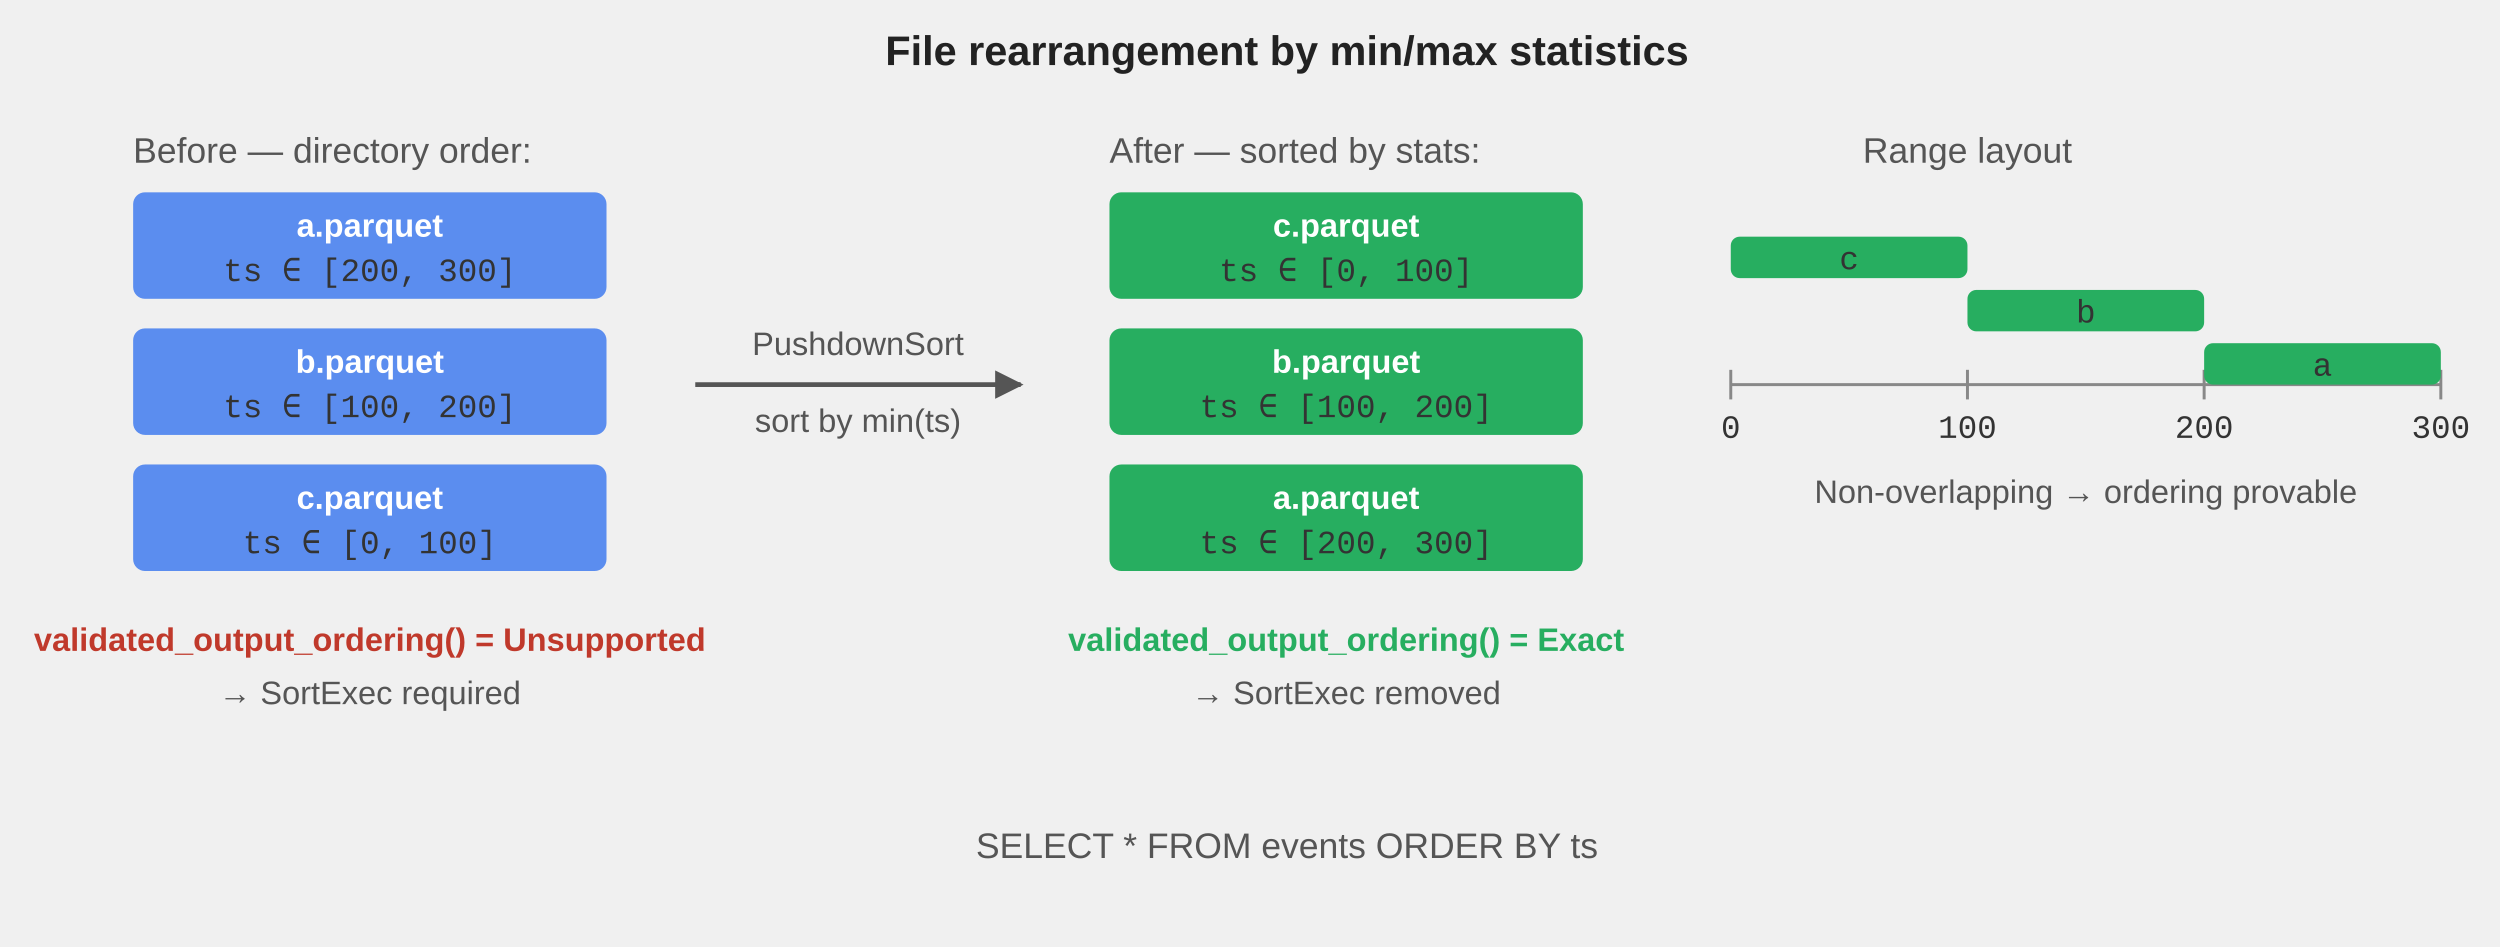
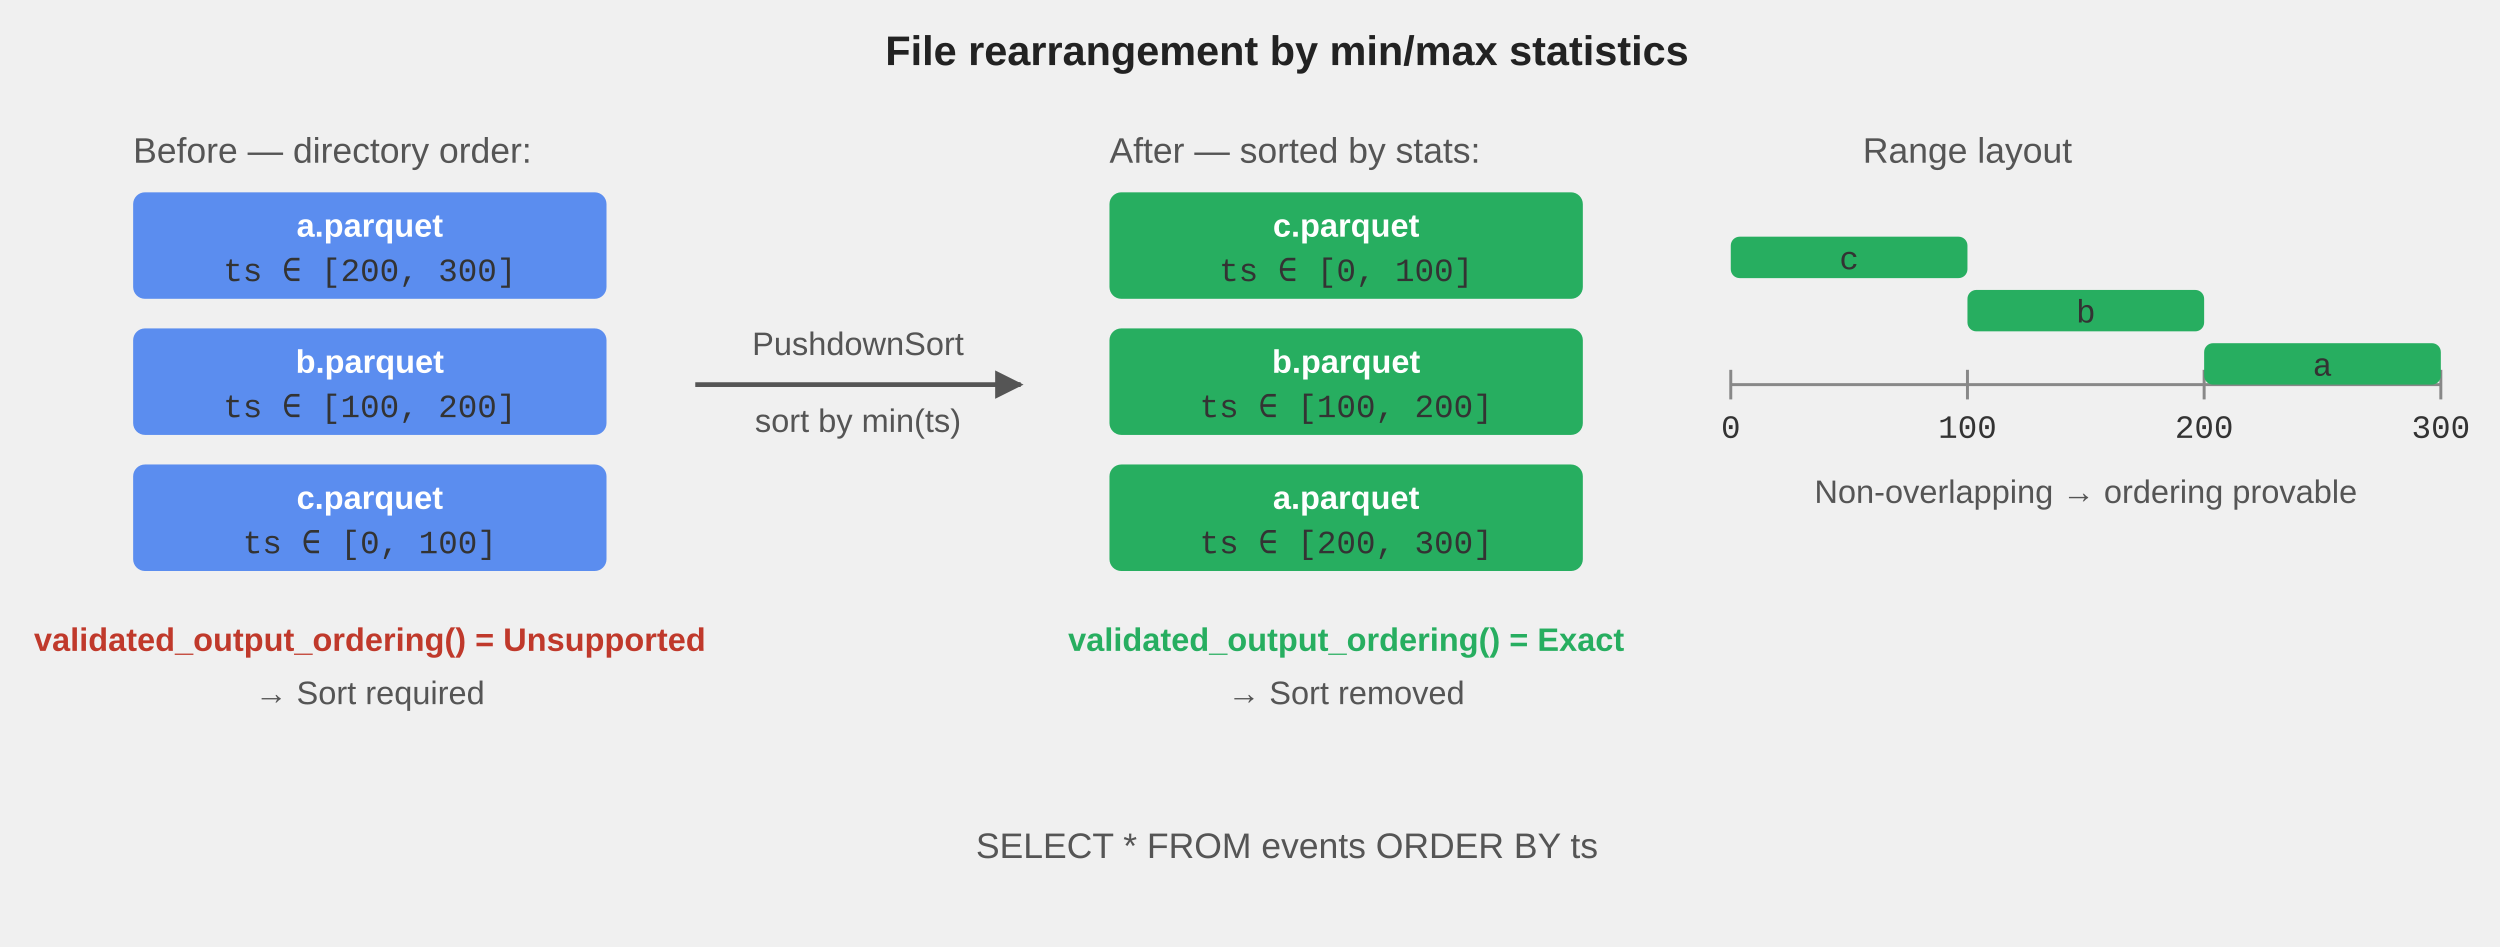
<svg xmlns="http://www.w3.org/2000/svg" viewBox="-25 0 845 320">
  <style>
    text { font-family: 'Segoe UI', Arial, sans-serif; }
    .title { font-size: 14px; font-weight: 700; fill: #222; }
    .sub { font-size: 12px; fill: #555; }
    .filename { font-size: 11px; font-weight: 600; fill: #fff; }
    .range { font-size: 11px; fill: #333; font-family: 'Courier New', monospace; }
    .label { font-size: 11px; fill: #555; }
    .arrow { fill: none; stroke: #555; stroke-width: 1.6; marker-end: url(#arrow); }
    .verdict-good { font-size: 11px; font-weight: 600; fill: #27ae60; }
    .verdict-bad { font-size: 11px; font-weight: 600; fill: #c0392b; }
  </style>
  <defs>
    <marker id="arrow" viewBox="0 0 10 10" refX="9" refY="5" markerWidth="6" markerHeight="6" orient="auto">
      <path d="M0,0 L10,5 L0,10 Z" fill="#555" />
    </marker>
  </defs>
  <text class="title" x="410" y="22" text-anchor="middle">File rearrangement by min/max statistics</text>
  <text class="sub" x="20" y="55">Before — directory order:</text>
  <rect x="20" y="65" width="160" height="36" rx="4" fill="#5b8def" />
  <text class="filename" x="100" y="80" text-anchor="middle">a.parquet</text>
  <text class="range" x="100" y="95" text-anchor="middle" fill="#fff">ts ∈ [200, 300]</text>
  <rect x="20" y="111" width="160" height="36" rx="4" fill="#5b8def" />
  <text class="filename" x="100" y="126" text-anchor="middle">b.parquet</text>
  <text class="range" x="100" y="141" text-anchor="middle" fill="#fff">ts ∈ [100, 200]</text>
  <rect x="20" y="157" width="160" height="36" rx="4" fill="#5b8def" />
  <text class="filename" x="100" y="172" text-anchor="middle">c.parquet</text>
  <text class="range" x="100" y="187" text-anchor="middle" fill="#fff">ts ∈ [0, 100]</text>
  <text class="verdict-bad" x="100" y="220" text-anchor="middle">validated_output_ordering() = Unsupported</text>
-   <text class="label" x="100" y="238" text-anchor="middle">→ SortExec required</text>
+   <text class="label" x="100" y="238" text-anchor="middle">→ Sort required</text>
  <line class="arrow" x1="210" y1="130" x2="320" y2="130" />
  <text class="label" x="265" y="120" text-anchor="middle">PushdownSort</text>
  <text class="label" x="265" y="146" text-anchor="middle">sort by min(ts)</text>
  <text class="sub" x="350" y="55">After — sorted by stats:</text>
  <rect x="350" y="65" width="160" height="36" rx="4" fill="#27ae60" />
  <text class="filename" x="430" y="80" text-anchor="middle">c.parquet</text>
  <text class="range" x="430" y="95" text-anchor="middle" fill="#fff">ts ∈ [0, 100]</text>
  <rect x="350" y="111" width="160" height="36" rx="4" fill="#27ae60" />
  <text class="filename" x="430" y="126" text-anchor="middle">b.parquet</text>
  <text class="range" x="430" y="141" text-anchor="middle" fill="#fff">ts ∈ [100, 200]</text>
  <rect x="350" y="157" width="160" height="36" rx="4" fill="#27ae60" />
  <text class="filename" x="430" y="172" text-anchor="middle">a.parquet</text>
  <text class="range" x="430" y="187" text-anchor="middle" fill="#fff">ts ∈ [200, 300]</text>
  <text class="verdict-good" x="430" y="220" text-anchor="middle">validated_output_ordering() = Exact</text>
-   <text class="label" x="430" y="238" text-anchor="middle">→ SortExec removed</text>
+   <text class="label" x="430" y="238" text-anchor="middle">→ Sort removed</text>
  <text class="sub" x="640" y="55" text-anchor="middle">Range layout</text>
  <line x1="560" y1="130" x2="800" y2="130" stroke="#888" stroke-width="1" />
  <line x1="560" y1="125" x2="560" y2="135" stroke="#888" />
  <line x1="640" y1="125" x2="640" y2="135" stroke="#888" />
  <line x1="720" y1="125" x2="720" y2="135" stroke="#888" />
  <line x1="800" y1="125" x2="800" y2="135" stroke="#888" />
  <text class="range" x="560" y="148" text-anchor="middle">0</text>
  <text class="range" x="640" y="148" text-anchor="middle">100</text>
  <text class="range" x="720" y="148" text-anchor="middle">200</text>
  <text class="range" x="800" y="148" text-anchor="middle">300</text>
  <rect x="560" y="80" width="80" height="14" rx="3" fill="#27ae60" />
  <text class="range" x="600" y="91" text-anchor="middle" fill="#fff">c</text>
  <rect x="640" y="98" width="80" height="14" rx="3" fill="#27ae60" />
  <text class="range" x="680" y="109" text-anchor="middle" fill="#fff">b</text>
  <rect x="720" y="116" width="80" height="14" rx="3" fill="#27ae60" />
  <text class="range" x="760" y="127" text-anchor="middle" fill="#fff">a</text>
  <text class="label" x="680" y="170" text-anchor="middle">Non-overlapping → ordering provable</text>
  <text x="410" y="290" text-anchor="middle" font-size="12" fill="#555" font-family="'Courier New', monospace">SELECT * FROM events ORDER BY ts</text>
</svg>
